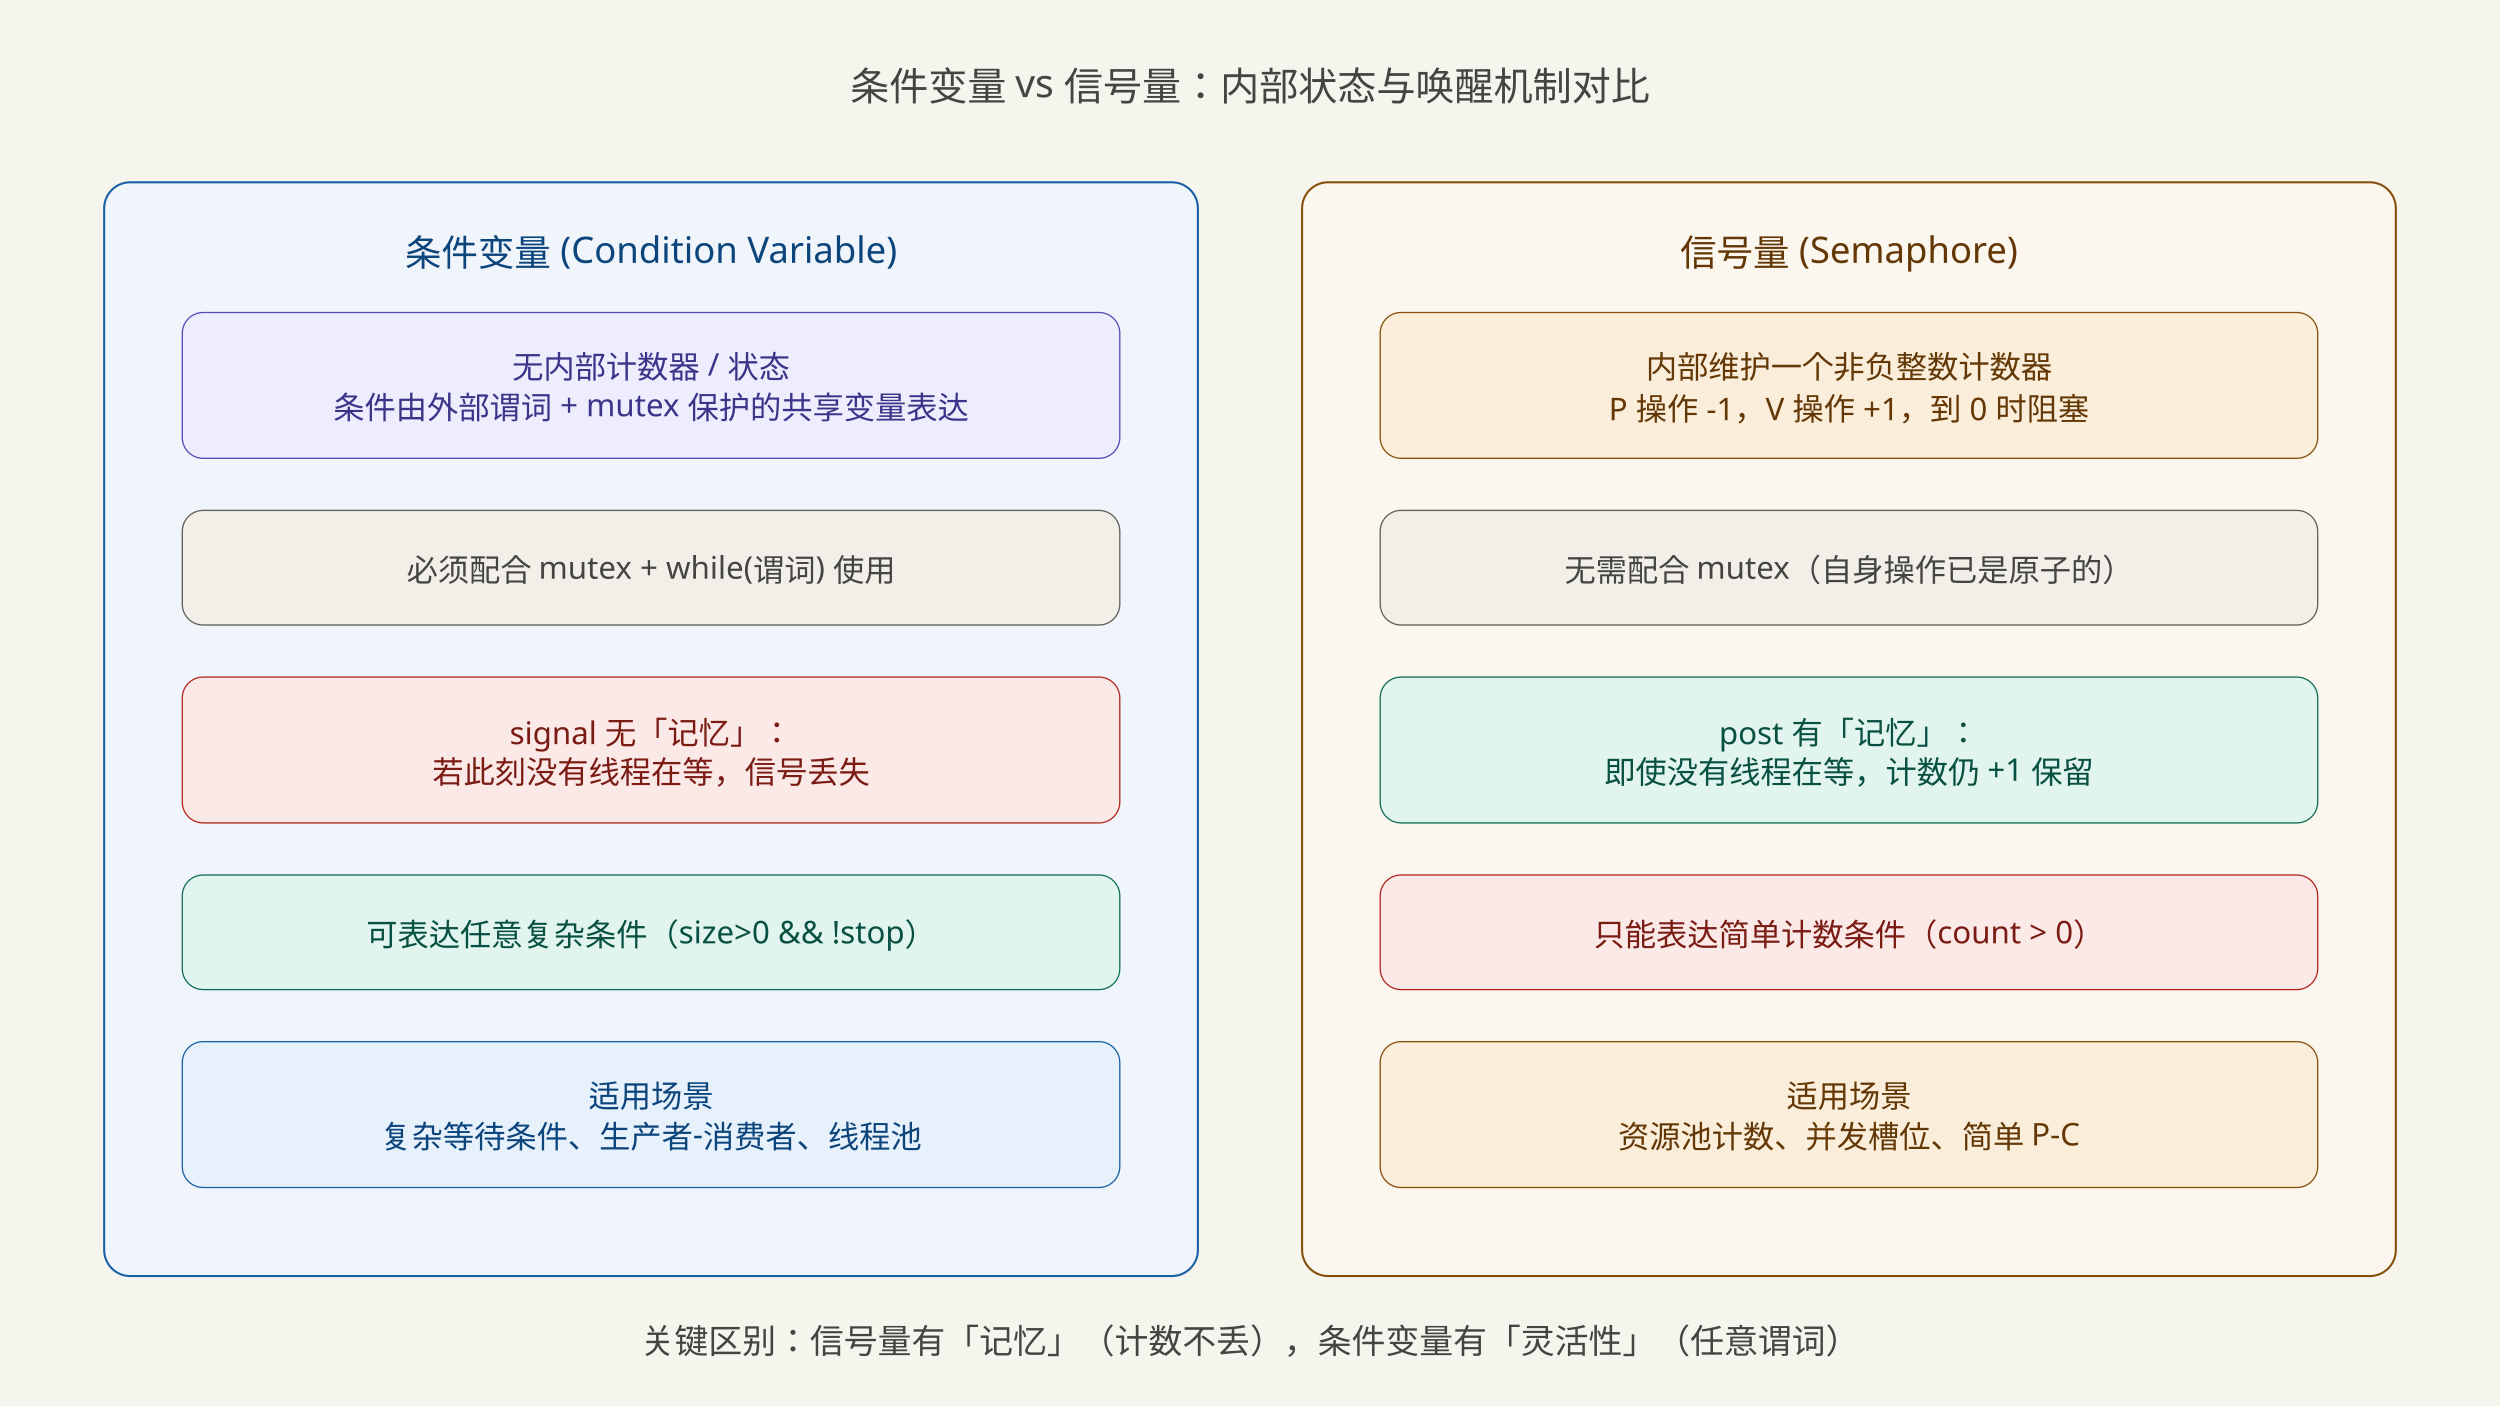
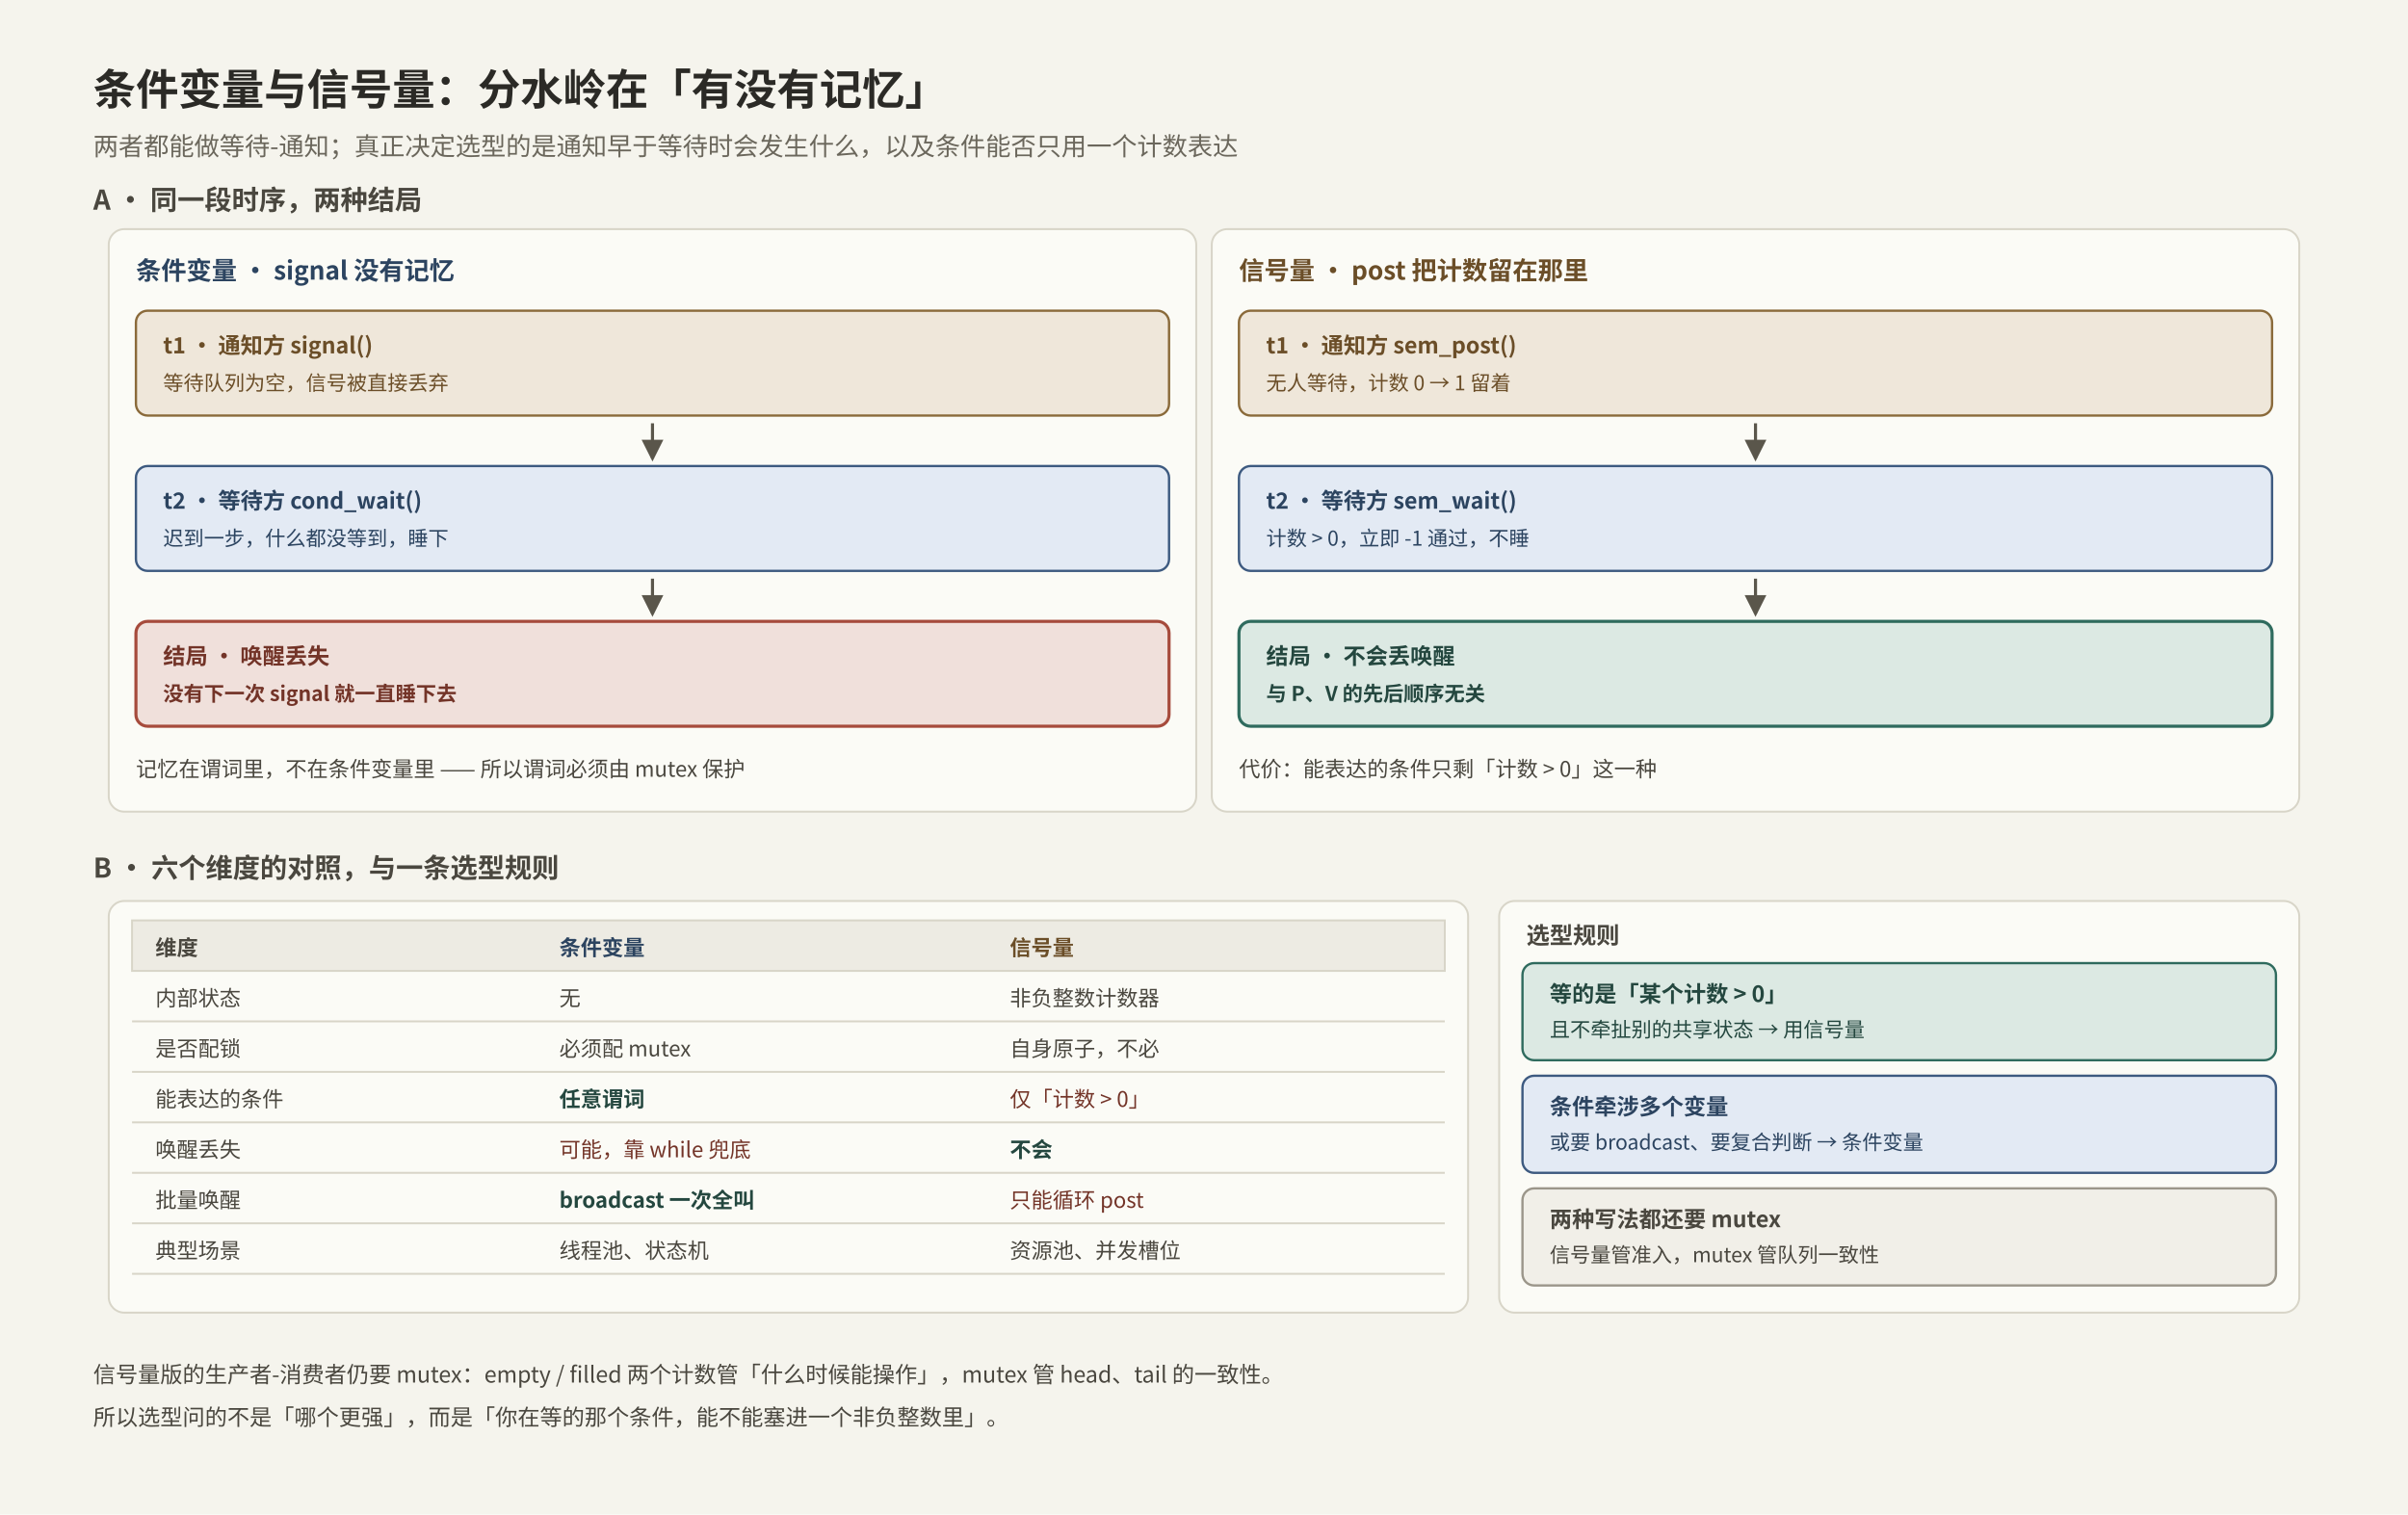
- <svg xmlns="http://www.w3.org/2000/svg" width="960px" height="540px" viewBox="0 0 960 540" version="1.1">
-   <rect x="0" y="0" width="960" height="540" fill="rgb(245, 244, 237)" />
+ <svg xmlns="http://www.w3.org/2000/svg" viewBox="0 0 1240 780" font-family="'PingFang SC','Hiragino Sans GB','Microsoft YaHei','Noto Sans CJK SC',sans-serif">
  <defs>
-     <marker id="arrow" markerWidth="6" markerHeight="6" refX="5" refY="5" orient="auto" viewBox="0 0 10 10">
-       <path d="M2 1 L8 5 L2 9" fill="none" stroke="context-stroke" stroke-width="1.5" stroke-linecap="round" stroke-linejoin="round" />
+     <marker id="arr" viewBox="0 0 10 10" refX="8.5" refY="5" markerWidth="7" markerHeight="7" orient="auto-start-reverse">
+       <path d="M0,0 L10,5 L0,10 z" fill="#5A564B" />
    </marker>
  </defs>
-   <text font-size="15" font-weight="500" fill="#444441" font-family="system-ui, sans-serif" x="480" y="32" text-anchor="middle" dominant-baseline="central">条件变量 vs 信号量：内部状态与唤醒机制对比</text>
-   <rect fill="#EFF5FB" stroke="#185FA5" stroke-width="0.8" x="40" y="70" width="420" height="420" rx="10" />
-   <text font-size="14" font-weight="500" fill="#0C447C" font-family="system-ui, sans-serif" x="250" y="96" text-anchor="middle" dominant-baseline="central">条件变量 (Condition Variable)</text>
-   <rect fill="#EEEDFE" stroke="#534AB7" stroke-width="0.5" x="70" y="120" width="360" height="56" rx="8" />
-   <text font-size="12" fill="#3C3489" font-family="system-ui, sans-serif" x="250" y="140" text-anchor="middle" dominant-baseline="central">无内部计数器 / 状态<tspan x="250" dy="15.6">条件由外部谓词 + mutex 保护的共享变量表达</tspan>
-   </text>
-   <rect fill="#F1EFE8" stroke="#5F5E5A" stroke-width="0.5" x="70" y="196" width="360" height="44" rx="8" />
-   <text font-size="12" fill="#444441" font-family="system-ui, sans-serif" x="250" y="218" text-anchor="middle" dominant-baseline="central">必须配合 mutex + while(谓词) 使用</text>
-   <rect fill="#FBE9E7" stroke="#B3261E" stroke-width="0.5" x="70" y="260" width="360" height="56" rx="8" />
-   <text font-size="12" fill="#7A1B14" font-family="system-ui, sans-serif" x="250" y="280" text-anchor="middle" dominant-baseline="central">signal 无「记忆」：<tspan x="250" dy="15.6">若此刻没有线程在等，信号丢失</tspan>
-   </text>
-   <rect fill="#E1F5EE" stroke="#0F6E56" stroke-width="0.5" x="70" y="336" width="360" height="44" rx="8" />
-   <text font-size="12" fill="#085041" font-family="system-ui, sans-serif" x="250" y="358" text-anchor="middle" dominant-baseline="central">可表达任意复杂条件（size&gt;0 &amp;&amp; !stop）</text>
-   <rect fill="#E6F1FB" stroke="#185FA5" stroke-width="0.5" x="70" y="400" width="360" height="56" rx="8" />
-   <text font-size="12" fill="#0C447C" font-family="system-ui, sans-serif" x="250" y="420" text-anchor="middle" dominant-baseline="central">适用场景<tspan x="250" dy="15.6">复杂等待条件、生产者-消费者、线程池</tspan>
-   </text>
-   <rect fill="#FBF6EE" stroke="#854F0B" stroke-width="0.8" x="500" y="70" width="420" height="420" rx="10" />
-   <text font-size="14" font-weight="500" fill="#633806" font-family="system-ui, sans-serif" x="710" y="96" text-anchor="middle" dominant-baseline="central">信号量 (Semaphore)</text>
-   <rect fill="#FAEEDA" stroke="#854F0B" stroke-width="0.5" x="530" y="120" width="360" height="56" rx="8" />
-   <text font-size="12" fill="#633806" font-family="system-ui, sans-serif" x="710" y="140" text-anchor="middle" dominant-baseline="central">内部维护一个非负整数计数器<tspan x="710" dy="15.6">P 操作 -1，V 操作 +1，到 0 时阻塞</tspan>
-   </text>
-   <rect fill="#F1EFE8" stroke="#5F5E5A" stroke-width="0.5" x="530" y="196" width="360" height="44" rx="8" />
-   <text font-size="12" fill="#444441" font-family="system-ui, sans-serif" x="710" y="218" text-anchor="middle" dominant-baseline="central">无需配合 mutex（自身操作已是原子的）</text>
-   <rect fill="#E1F5EE" stroke="#0F6E56" stroke-width="0.5" x="530" y="260" width="360" height="56" rx="8" />
-   <text font-size="12" fill="#085041" font-family="system-ui, sans-serif" x="710" y="280" text-anchor="middle" dominant-baseline="central">post 有「记忆」：<tspan x="710" dy="15.6">即使没有线程在等，计数仍 +1 保留</tspan>
-   </text>
-   <rect fill="#FBE9E7" stroke="#B3261E" stroke-width="0.5" x="530" y="336" width="360" height="44" rx="8" />
-   <text font-size="12" fill="#7A1B14" font-family="system-ui, sans-serif" x="710" y="358" text-anchor="middle" dominant-baseline="central">只能表达简单计数条件（count &gt; 0）</text>
-   <rect fill="#FAEEDA" stroke="#854F0B" stroke-width="0.5" x="530" y="400" width="360" height="56" rx="8" />
-   <text font-size="12" fill="#633806" font-family="system-ui, sans-serif" x="710" y="420" text-anchor="middle" dominant-baseline="central">适用场景<tspan x="710" dy="15.6">资源池计数、并发槽位、简单 P-C</tspan>
-   </text>
-   <text font-size="13" font-weight="500" fill="#444441" font-family="system-ui, sans-serif" x="480" y="514" text-anchor="middle" dominant-baseline="central">关键区别：信号量有「记忆」（计数不丢），条件变量有「灵活性」（任意谓词）</text>
+   <rect x="0" y="0" width="1240" height="780" fill="#F5F4ED" />
+   <text x="48" y="54" font-size="22" font-weight="700" fill="#2B2A26">条件变量与信号量：分水岭在「有没有记忆」</text>
+   <text x="48" y="80" font-size="13" fill="#6B675C">两者都能做等待-通知；真正决定选型的是通知早于等待时会发生什么，以及条件能否只用一个计数表达</text>
+   <text x="48" y="108" font-size="14" font-weight="700" fill="#4A473F">A · 同一段时序，两种结局</text>
+   <rect x="56" y="118" width="560" height="300" rx="8" fill="#FBFBF6" stroke="#D8D5C8" stroke-width="1" />
+   <text x="70" y="144" font-size="13" font-weight="700" fill="#2C4460">条件变量 · signal 没有记忆</text>
+   <rect x="70" y="160" width="532" height="54" rx="6" fill="#EFE7DA" stroke="#8A6A3A" stroke-width="1.2" />
+   <text x="84" y="182" font-size="11.5" font-weight="700" fill="#6B4E28">t1 · 通知方 signal()</text>
+   <text x="84" y="201" font-size="10.5" fill="#6B4E28">等待队列为空，信号被直接丢弃</text>
+   <line x1="336" y1="218" x2="336" y2="236" stroke="#5A564B" stroke-width="1.6" marker-end="url(#arr)" />
+   <rect x="70" y="240" width="532" height="54" rx="6" fill="#E3EAF4" stroke="#3D5A80" stroke-width="1.2" />
+   <text x="84" y="262" font-size="11.5" font-weight="700" fill="#2C4460">t2 · 等待方 cond_wait()</text>
+   <text x="84" y="281" font-size="10.5" fill="#2C4460">迟到一步，什么都没等到，睡下</text>
+   <line x1="336" y1="298" x2="336" y2="316" stroke="#5A564B" stroke-width="1.6" marker-end="url(#arr)" />
+   <rect x="70" y="320" width="532" height="54" rx="6" fill="#F0E0DB" stroke="#A64B3C" stroke-width="1.6" />
+   <text x="84" y="342" font-size="11.5" font-weight="700" fill="#733428">结局 · 唤醒丢失</text>
+   <text x="84" y="361" font-size="10.5" font-weight="700" fill="#733428">没有下一次 signal 就一直睡下去</text>
+   <text x="70" y="400" font-size="11" fill="#4A473F">记忆在谓词里，不在条件变量里 —— 所以谓词必须由 mutex 保护</text>
+   <rect x="624" y="118" width="560" height="300" rx="8" fill="#FBFBF6" stroke="#D8D5C8" stroke-width="1" />
+   <text x="638" y="144" font-size="13" font-weight="700" fill="#6B4E28">信号量 · post 把计数留在那里</text>
+   <rect x="638" y="160" width="532" height="54" rx="6" fill="#EFE7DA" stroke="#8A6A3A" stroke-width="1.2" />
+   <text x="652" y="182" font-size="11.5" font-weight="700" fill="#6B4E28">t1 · 通知方 sem_post()</text>
+   <text x="652" y="201" font-size="10.5" fill="#6B4E28">无人等待，计数 0 → 1 留着</text>
+   <line x1="904" y1="218" x2="904" y2="236" stroke="#5A564B" stroke-width="1.6" marker-end="url(#arr)" />
+   <rect x="638" y="240" width="532" height="54" rx="6" fill="#E3EAF4" stroke="#3D5A80" stroke-width="1.2" />
+   <text x="652" y="262" font-size="11.5" font-weight="700" fill="#2C4460">t2 · 等待方 sem_wait()</text>
+   <text x="652" y="281" font-size="10.5" fill="#2C4460">计数 &gt; 0，立即 -1 通过，不睡</text>
+   <line x1="904" y1="298" x2="904" y2="316" stroke="#5A564B" stroke-width="1.6" marker-end="url(#arr)" />
+   <rect x="638" y="320" width="532" height="54" rx="6" fill="#DCE9E3" stroke="#2F6B5E" stroke-width="1.6" />
+   <text x="652" y="342" font-size="11.5" font-weight="700" fill="#24473F">结局 · 不会丢唤醒</text>
+   <text x="652" y="361" font-size="10.5" font-weight="700" fill="#24473F">与 P、V 的先后顺序无关</text>
+   <text x="638" y="400" font-size="11" fill="#4A473F">代价：能表达的条件只剩「计数 &gt; 0」这一种</text>
+   <text x="48" y="452" font-size="14" font-weight="700" fill="#4A473F">B · 六个维度的对照，与一条选型规则</text>
+   <rect x="56" y="464" width="700" height="212" rx="8" fill="#FBFBF6" stroke="#D8D5C8" stroke-width="1" />
+   <rect x="68" y="474" width="676" height="26" fill="#EDEBE3" stroke="#D8D5C8" stroke-width="1" />
+   <text x="80" y="492" font-size="11" font-weight="700" fill="#4A473F">维度</text>
+   <text x="288" y="492" font-size="11" font-weight="700" fill="#2C4460">条件变量</text>
+   <text x="520" y="492" font-size="11" font-weight="700" fill="#6B4E28">信号量</text>
+   <text x="80" y="518" font-size="11" fill="#4A473F">内部状态</text>
+   <text x="288" y="518" font-size="11" fill="#4A473F">无</text>
+   <text x="520" y="518" font-size="11" fill="#4A473F">非负整数计数器</text>
+   <line x1="68" y1="526" x2="744" y2="526" stroke="#D8D5C8" stroke-width="1" />
+   <text x="80" y="544" font-size="11" fill="#4A473F">是否配锁</text>
+   <text x="288" y="544" font-size="11" fill="#4A473F">必须配 mutex</text>
+   <text x="520" y="544" font-size="11" fill="#4A473F">自身原子，不必</text>
+   <line x1="68" y1="552" x2="744" y2="552" stroke="#D8D5C8" stroke-width="1" />
+   <text x="80" y="570" font-size="11" fill="#4A473F">能表达的条件</text>
+   <text x="288" y="570" font-size="11" font-weight="700" fill="#24473F">任意谓词</text>
+   <text x="520" y="570" font-size="11" fill="#733428">仅「计数 &gt; 0」</text>
+   <line x1="68" y1="578" x2="744" y2="578" stroke="#D8D5C8" stroke-width="1" />
+   <text x="80" y="596" font-size="11" fill="#4A473F">唤醒丢失</text>
+   <text x="288" y="596" font-size="11" fill="#733428">可能，靠 while 兜底</text>
+   <text x="520" y="596" font-size="11" font-weight="700" fill="#24473F">不会</text>
+   <line x1="68" y1="604" x2="744" y2="604" stroke="#D8D5C8" stroke-width="1" />
+   <text x="80" y="622" font-size="11" fill="#4A473F">批量唤醒</text>
+   <text x="288" y="622" font-size="11" font-weight="700" fill="#24473F">broadcast 一次全叫</text>
+   <text x="520" y="622" font-size="11" fill="#733428">只能循环 post</text>
+   <line x1="68" y1="630" x2="744" y2="630" stroke="#D8D5C8" stroke-width="1" />
+   <text x="80" y="648" font-size="11" fill="#4A473F">典型场景</text>
+   <text x="288" y="648" font-size="11" fill="#4A473F">线程池、状态机</text>
+   <text x="520" y="648" font-size="11" fill="#4A473F">资源池、并发槽位</text>
+   <line x1="68" y1="656" x2="744" y2="656" stroke="#D8D5C8" stroke-width="1" />
+   <rect x="772" y="464" width="412" height="212" rx="8" fill="#FBFBF6" stroke="#D8D5C8" stroke-width="1" />
+   <text x="786" y="486" font-size="12" font-weight="700" fill="#4A473F">选型规则</text>
+   <rect x="784" y="496" width="388" height="50" rx="6" fill="#DCE9E3" stroke="#2F6B5E" stroke-width="1.2" />
+   <text x="798" y="516" font-size="11.5" font-weight="700" fill="#24473F">等的是「某个计数 &gt; 0」</text>
+   <text x="798" y="534" font-size="10.5" fill="#24473F">且不牵扯别的共享状态 → 用信号量</text>
+   <rect x="784" y="554" width="388" height="50" rx="6" fill="#E3EAF4" stroke="#3D5A80" stroke-width="1.2" />
+   <text x="798" y="574" font-size="11.5" font-weight="700" fill="#2C4460">条件牵涉多个变量</text>
+   <text x="798" y="592" font-size="10.5" fill="#2C4460">或要 broadcast、要复合判断 → 条件变量</text>
+   <rect x="784" y="612" width="388" height="50" rx="6" fill="#F1EFE8" stroke="#9B968A" stroke-width="1.2" />
+   <text x="798" y="632" font-size="11.5" font-weight="700" fill="#4A473F">两种写法都还要 mutex</text>
+   <text x="798" y="650" font-size="10.5" fill="#4A473F">信号量管准入，mutex 管队列一致性</text>
+   <text x="48" y="712" font-size="11.5" fill="#4A473F">信号量版的生产者-消费者仍要 mutex：empty / filled 两个计数管「什么时候能操作」，mutex 管 head、tail 的一致性。</text>
+   <text x="48" y="734" font-size="11.5" fill="#4A473F">所以选型问的不是「哪个更强」，而是「你在等的那个条件，能不能塞进一个非负整数里」。</text>
</svg>
